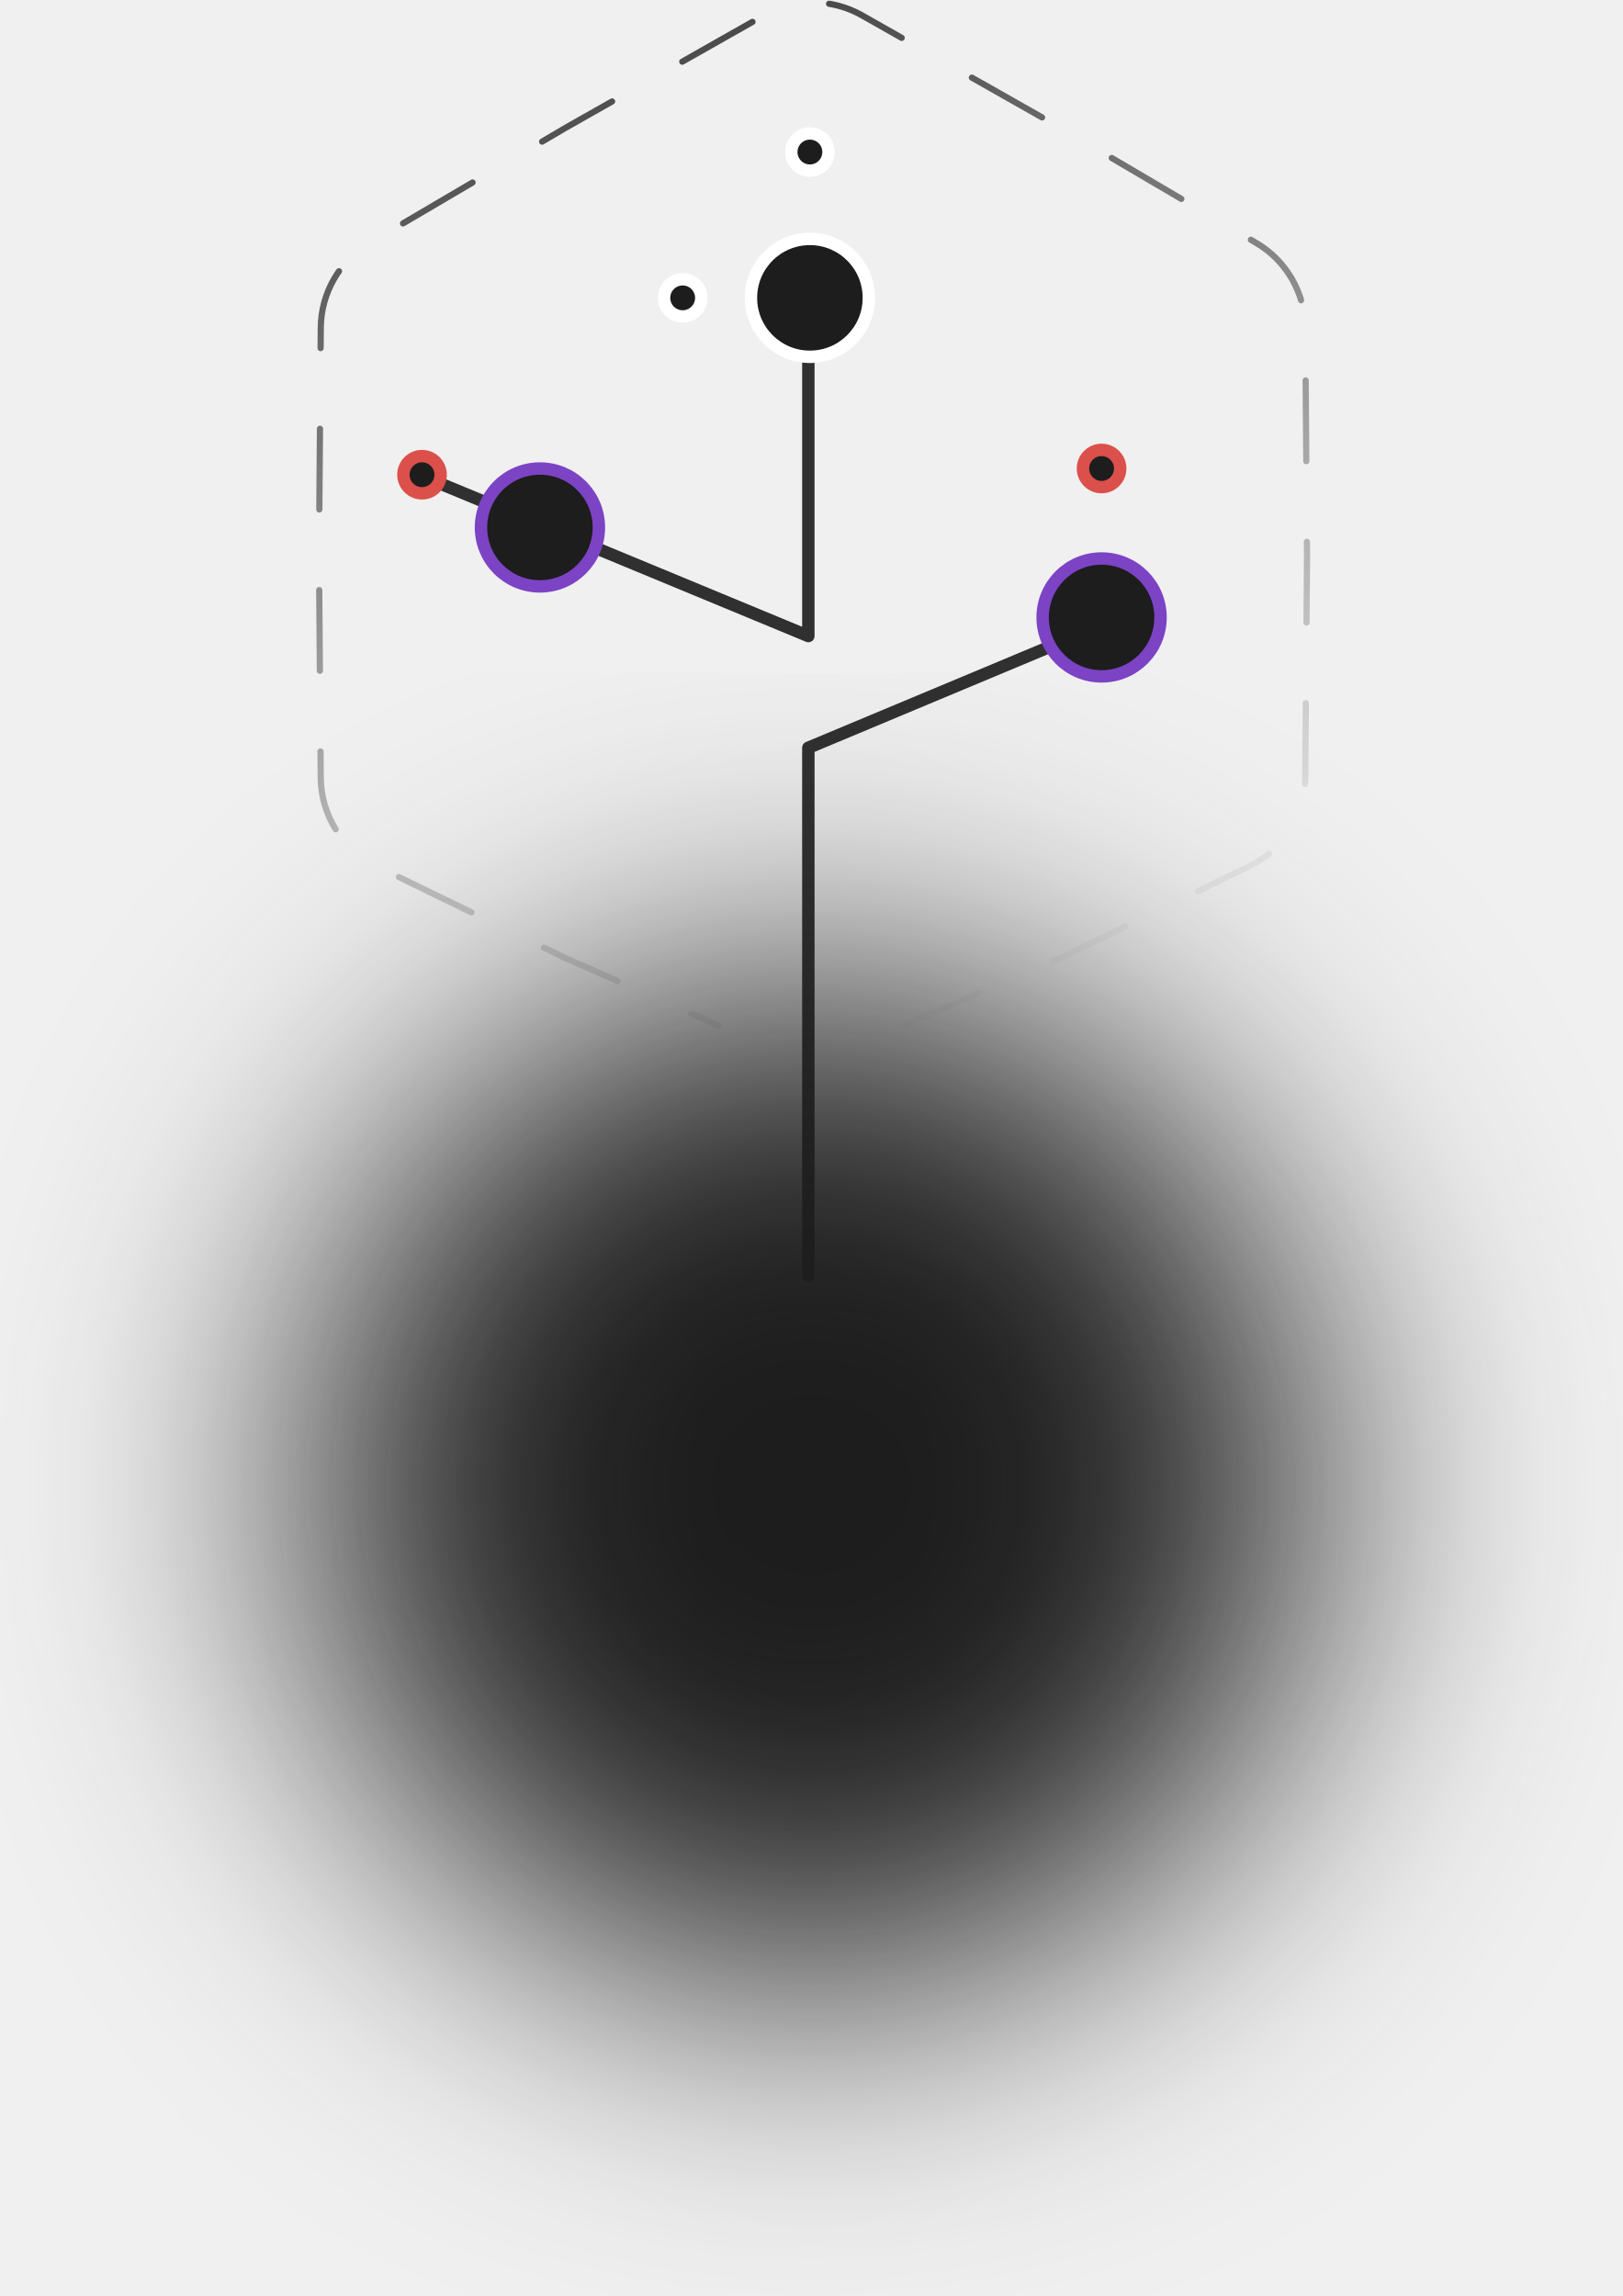
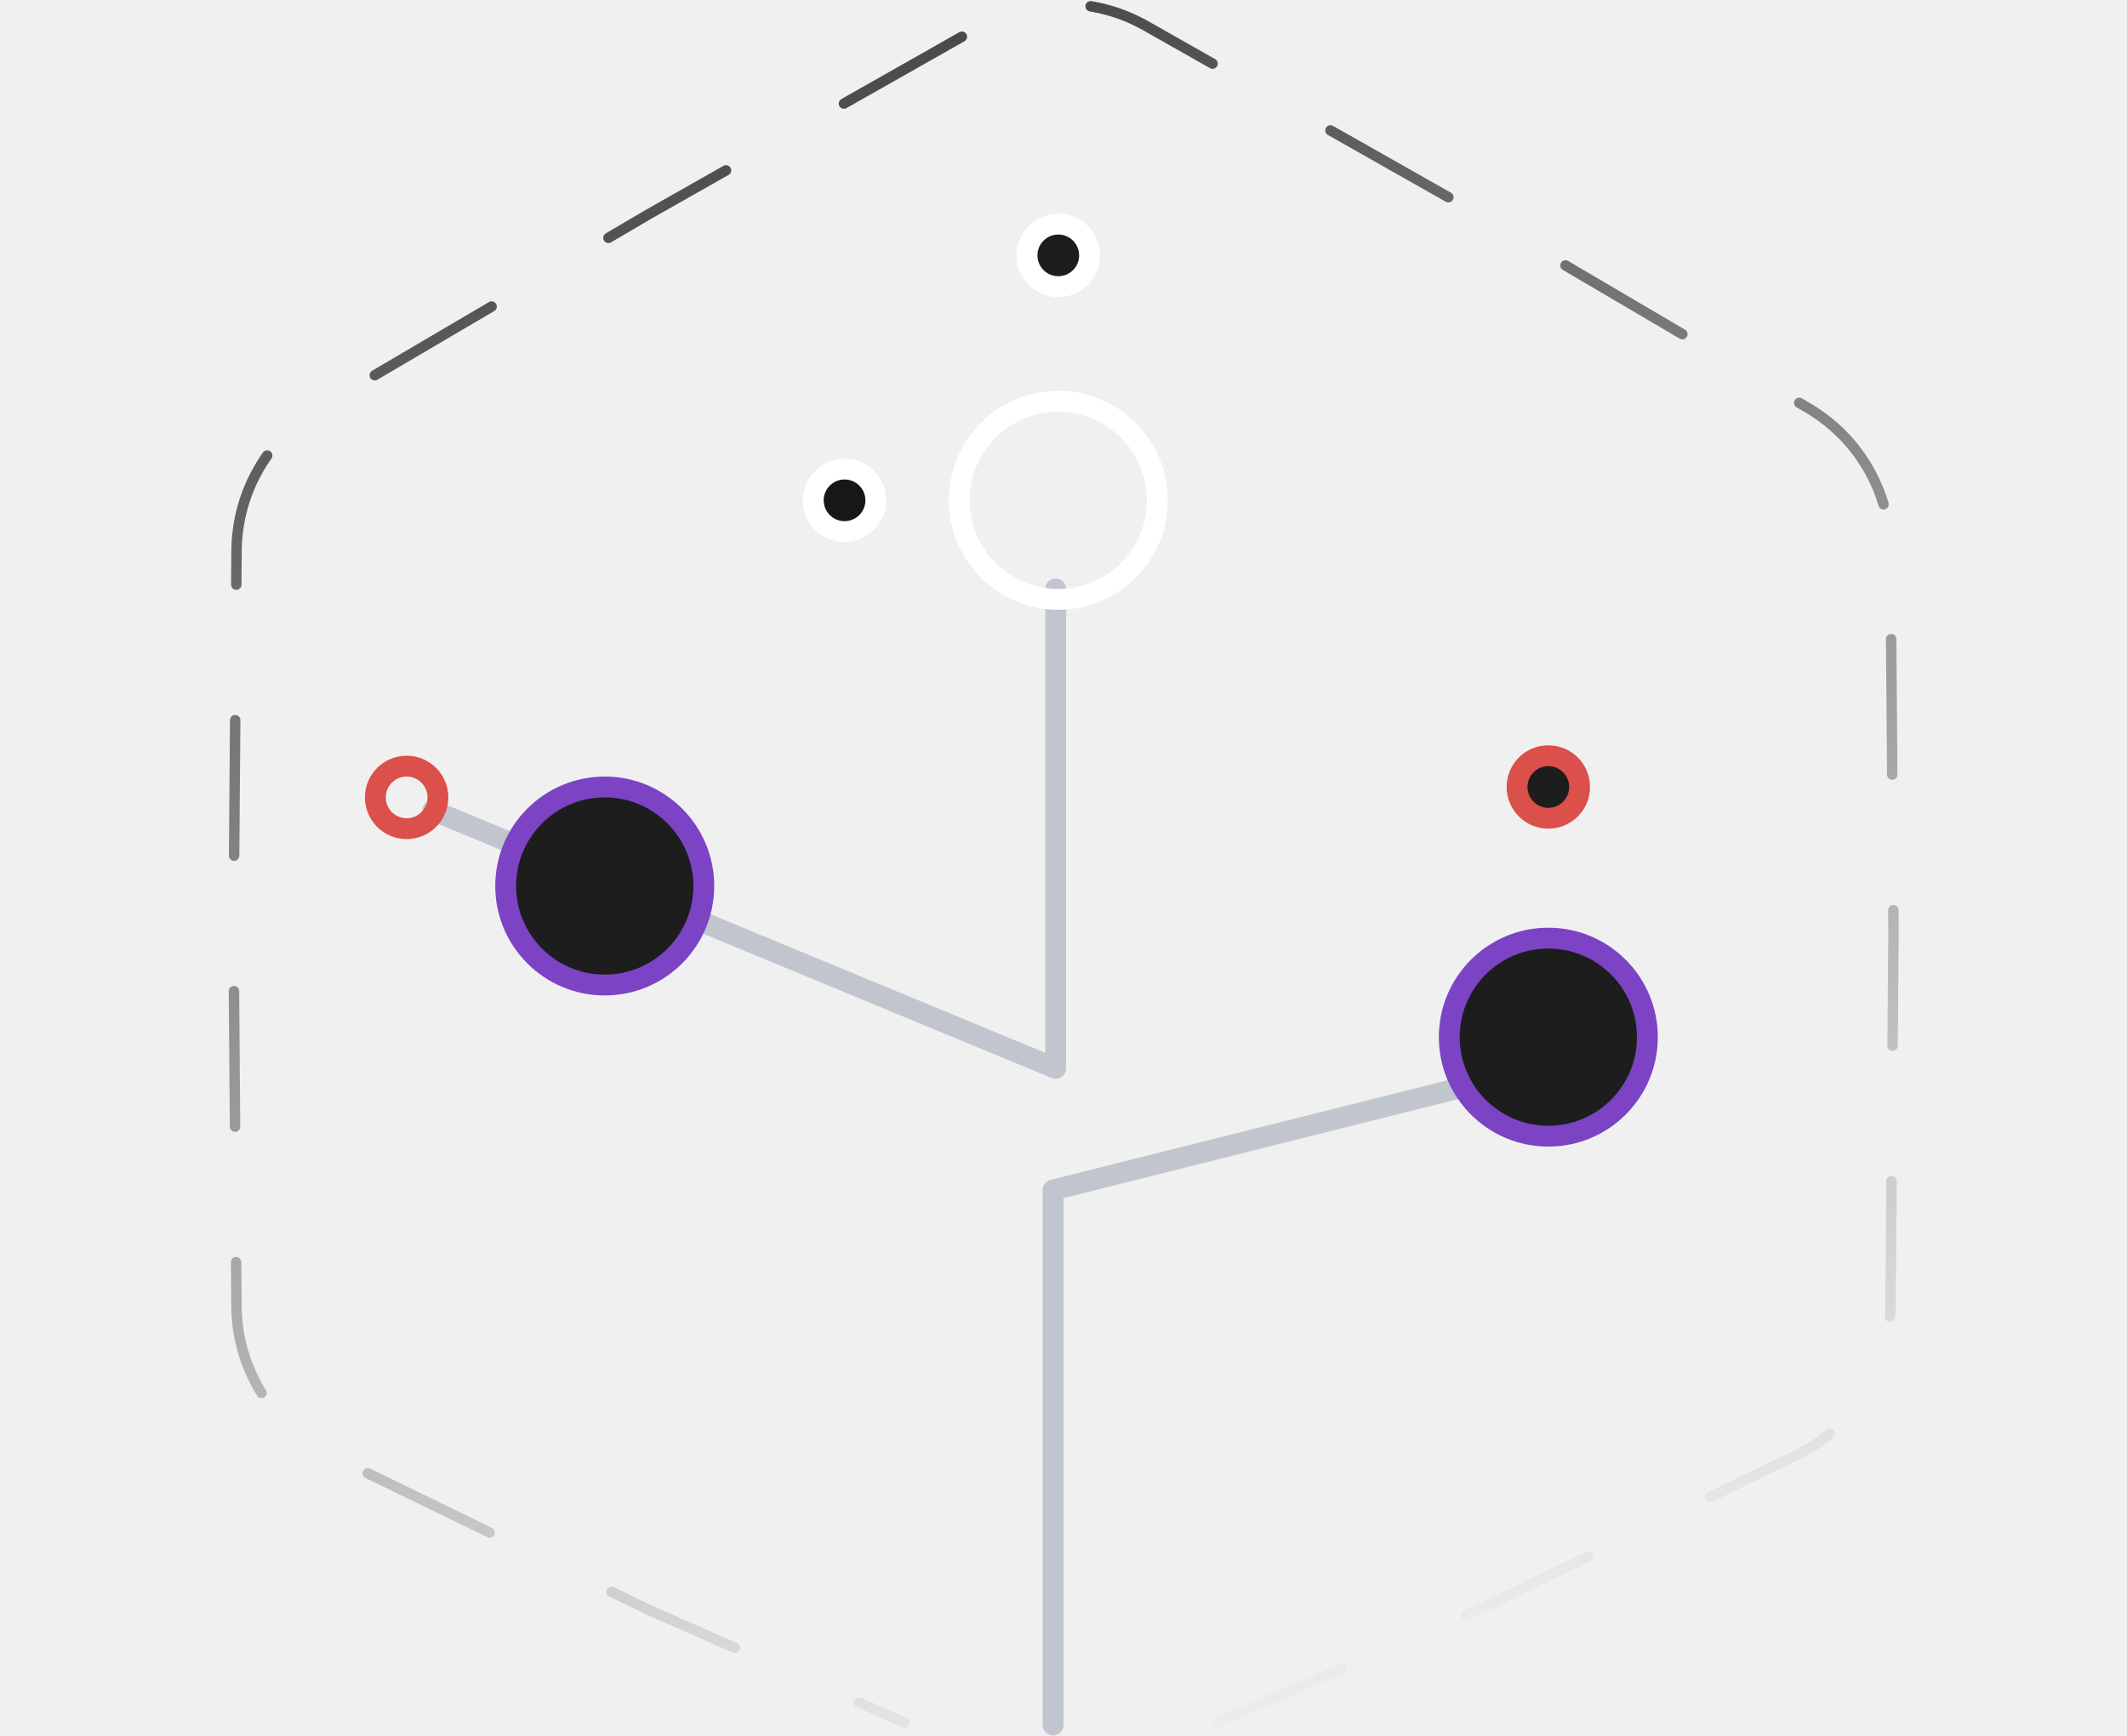
- <svg xmlns="http://www.w3.org/2000/svg" width="523" height="740" viewBox="0 0 523 740" fill="none">
-   <path d="M260.5 411L260.5 241L337 209" stroke="#303030" stroke-width="4" stroke-linecap="round" stroke-linejoin="round" />
-   <path d="M141 155.5L260.5 205L260.5 113" stroke="#303030" stroke-width="4" stroke-linecap="round" stroke-linejoin="round" />
-   <circle cx="261" cy="96" r="19" fill="#1D1D1D" stroke="white" stroke-width="4" />
-   <circle cx="220" cy="96" r="6" fill="#1D1D1D" stroke="white" stroke-width="4" />
-   <circle cx="355" cy="151" r="6" fill="#1D1D1D" stroke="#DB504A" stroke-width="4" />
-   <circle cx="261" cy="49" r="6" fill="#1D1D1D" stroke="white" stroke-width="4" />
-   <circle cx="136" cy="153" r="6" fill="#1D1D1D" stroke="#DB504A" stroke-width="4" />
-   <circle cx="174" cy="170" r="19" fill="#1D1D1D" stroke="#7C43C5" stroke-width="4" />
-   <circle cx="355" cy="199" r="19" fill="#1D1D1D" stroke="#7C43C5" stroke-width="4" />
-   <path d="M291.5 330.5L341.605 308.88L402.642 279.181C413.571 273.863 420.544 262.814 420.64 250.661L421.21 179L420.627 105.637C420.537 94.386 414.546 84.009 404.848 78.307L341.605 41.12L277.779 4.944C267.991 -0.604 256.009 -0.604 246.221 4.944L182.395 41.12L119.152 78.307C109.454 84.009 103.463 94.386 103.373 105.637L102.79 179L103.36 250.66C103.456 262.814 110.429 273.863 121.358 279.181L182.395 308.88L231.5 330.5" stroke="url(#paint0_linear_680_2606)" stroke-width="2" stroke-linecap="round" stroke-dasharray="26 26" />
-   <g filter="url(#filter0_f_680_2606)">
-     <circle cx="261.5" cy="478.5" r="161.5" fill="#1D1D1D" />
-   </g>
+ <svg xmlns="http://www.w3.org/2000/svg" width="408" height="333" viewBox="0 0 408 333" fill="none">
+   <path d="M202 331L202 228.327L279 209" stroke="#C1C6CE" stroke-width="4" stroke-linecap="round" stroke-linejoin="round" />
+   <path d="M83 155.5L202.5 205L202.5 113" stroke="#C1C6CE" stroke-width="4" stroke-linecap="round" stroke-linejoin="round" />
+   <circle cx="203" cy="96" r="19" stroke="white" stroke-width="4" />
+   <circle cx="162" cy="96" r="6" fill="#1D1D1D" />
+   <circle cx="162" cy="96" r="6" fill="black" fill-opacity="0.2" />
+   <circle cx="162" cy="96" r="6" stroke="white" stroke-width="4" />
+   <circle cx="297" cy="151" r="6" fill="#1D1D1D" stroke="#DB504A" stroke-width="4" />
+   <circle cx="203" cy="49" r="6" fill="#1D1D1D" stroke="white" stroke-width="4" />
+   <circle cx="78" cy="153" r="6" stroke="#DB504A" stroke-width="4" />
+   <circle cx="116" cy="170" r="19" fill="#1D1D1D" stroke="#7C43C5" stroke-width="4" />
+   <circle cx="297" cy="199" r="19" fill="#1D1D1D" stroke="#7C43C5" stroke-width="4" />
+   <path d="M233.5 330.5L283.605 308.88L344.642 279.181C355.571 273.863 362.544 262.814 362.64 250.661L363.21 179L362.627 105.637C362.537 94.386 356.546 84.009 346.848 78.307L283.605 41.12L219.779 4.944C209.991 -0.604 198.009 -0.604 188.221 4.944L124.395 41.12L61.152 78.307C51.454 84.009 45.463 94.386 45.373 105.637L44.79 179L45.36 250.66C45.456 262.814 52.429 273.863 63.358 279.181L124.395 308.88L173.5 330.5" stroke="url(#paint0_linear_211_28)" stroke-width="2" stroke-linecap="round" stroke-dasharray="26 26" />
  <defs>
-     <filter id="filter0_f_680_2606" x="0" y="217" width="523" height="523" filterUnits="userSpaceOnUse" color-interpolation-filters="sRGB">
-       <feFlood flood-opacity="0" result="BackgroundImageFix" />
-       <feBlend mode="normal" in="SourceGraphic" in2="BackgroundImageFix" result="shape" />
-       <feGaussianBlur stdDeviation="50" result="effect1_foregroundBlur_680_2606" />
-     </filter>
-     <linearGradient id="paint0_linear_680_2606" x1="262" y1="347.5" x2="152.098" y2="-21.244" gradientUnits="userSpaceOnUse">
+     <linearGradient id="paint0_linear_211_28" x1="204" y1="347.5" x2="94.098" y2="-21.244" gradientUnits="userSpaceOnUse">
      <stop stop-color="#303030" stop-opacity="0" />
      <stop offset="1" stop-color="#303030" />
    </linearGradient>
  </defs>
</svg>
